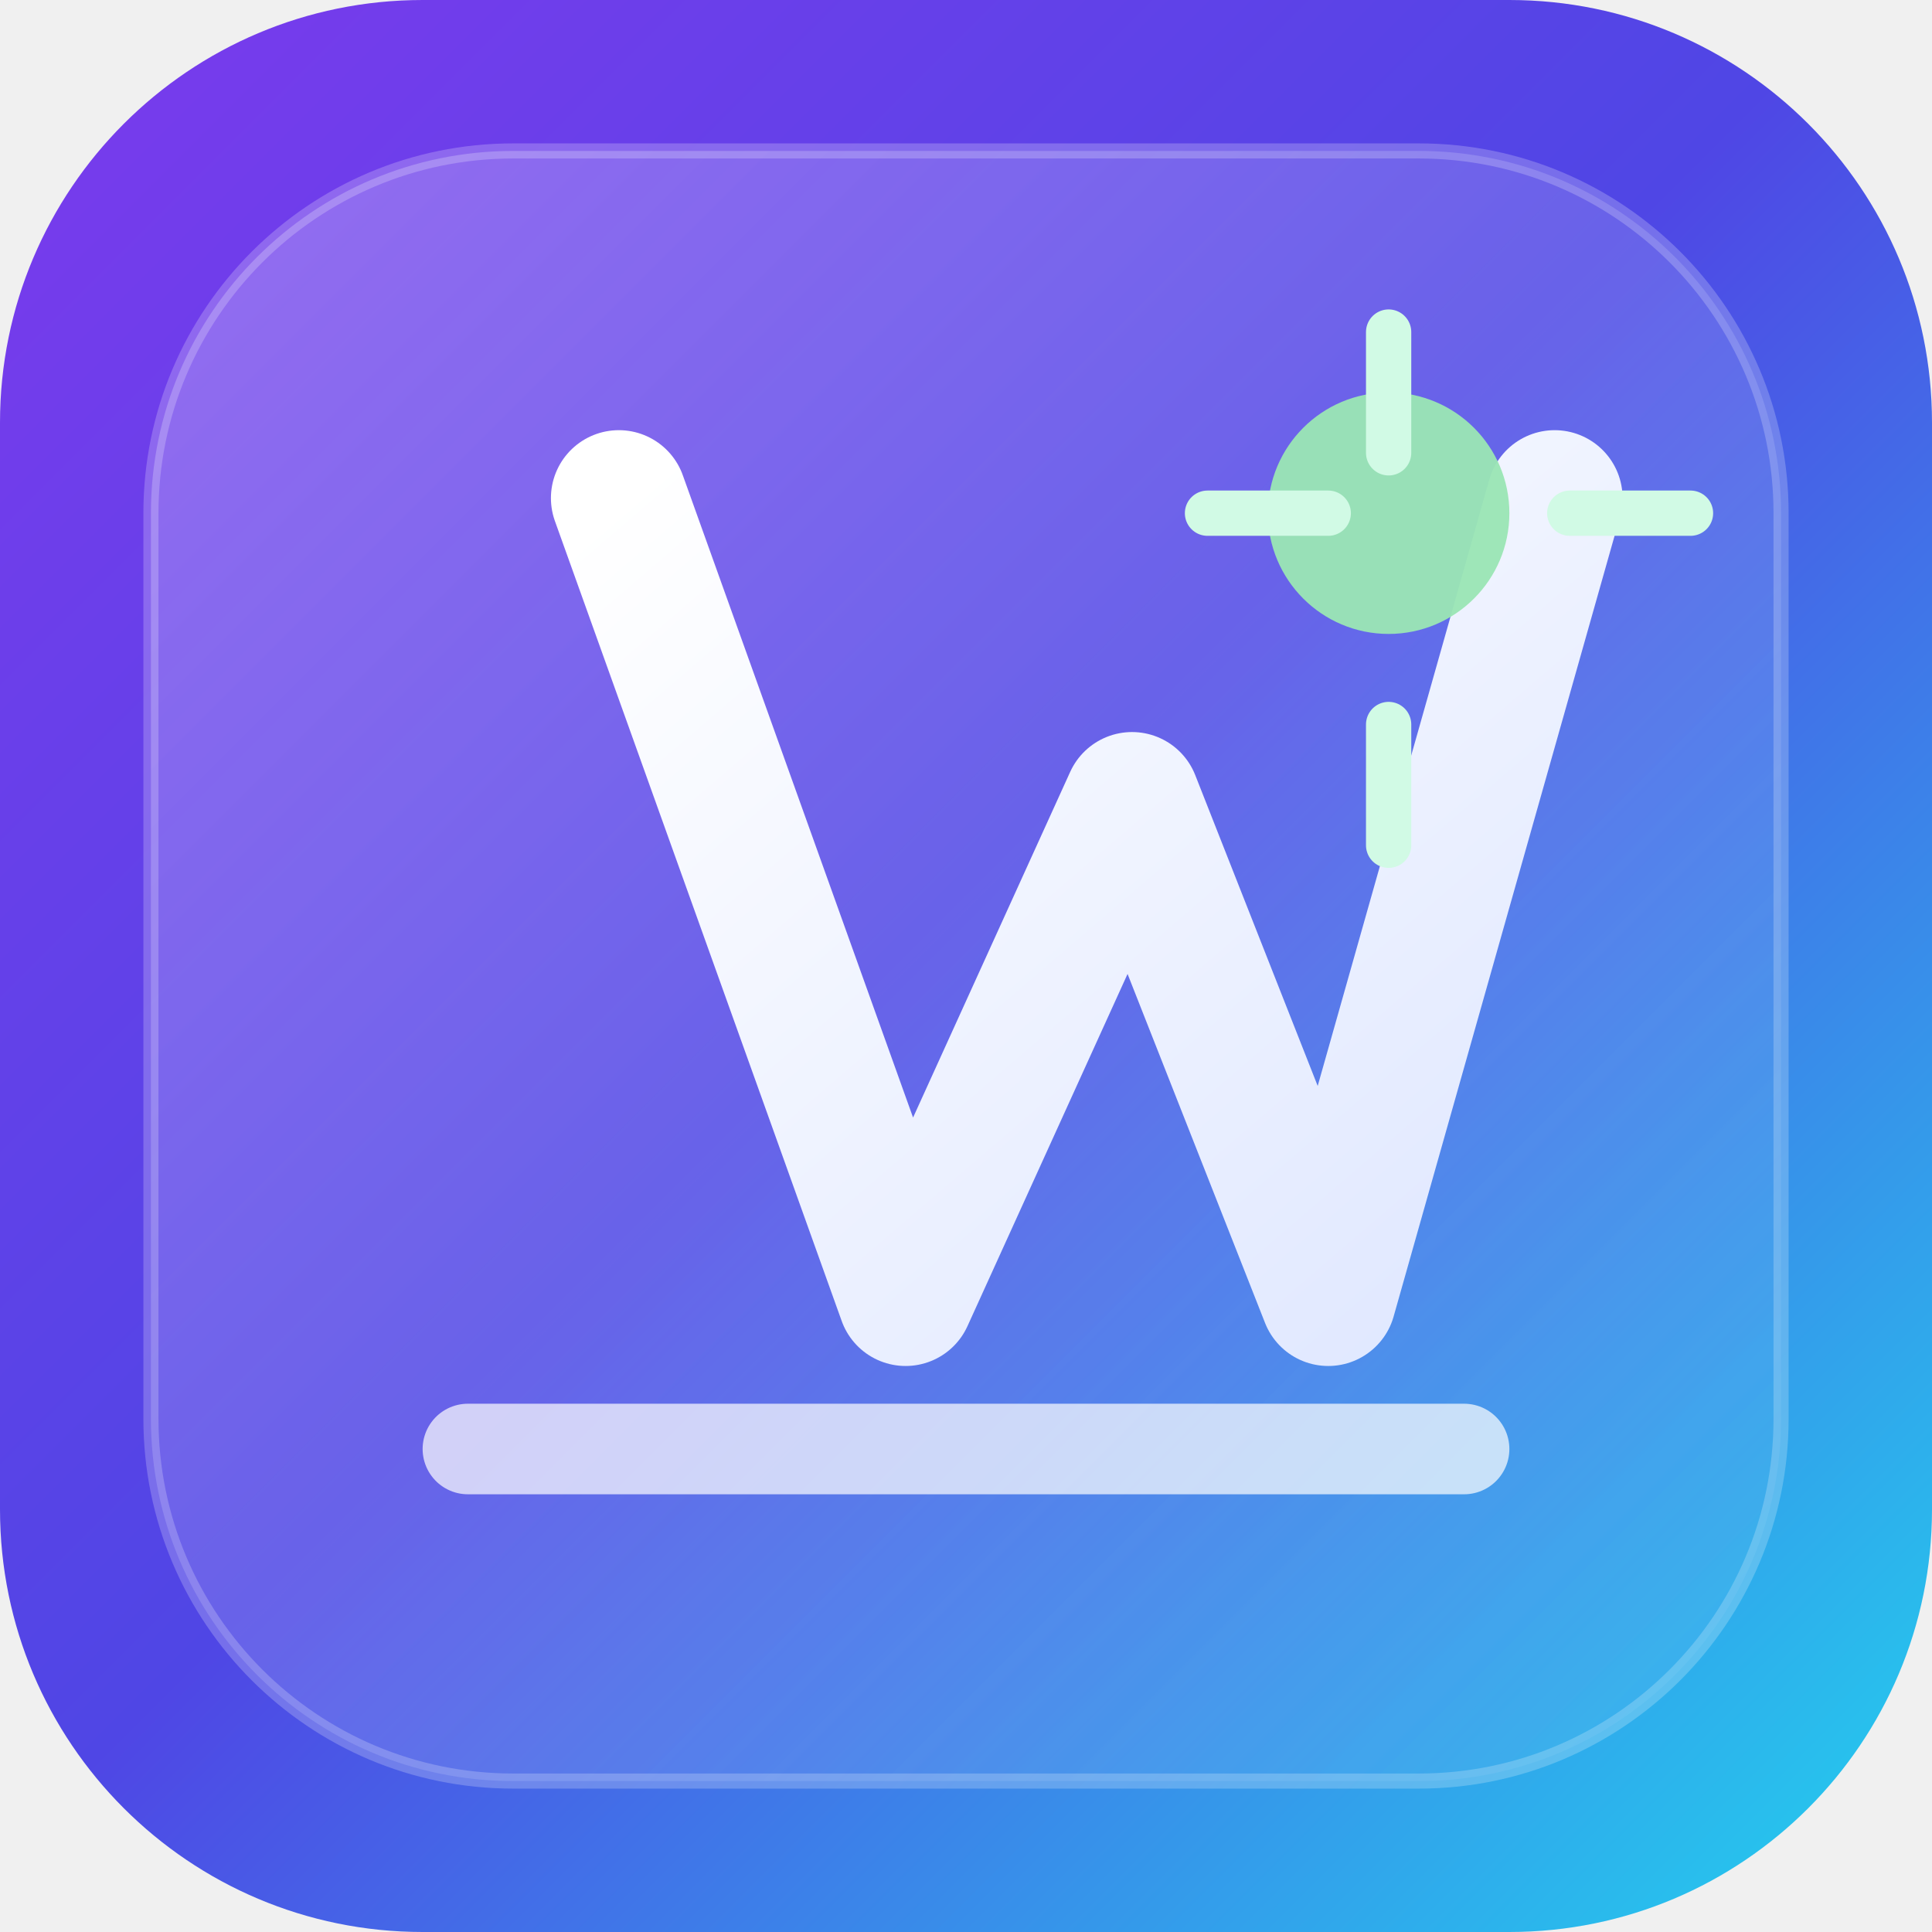
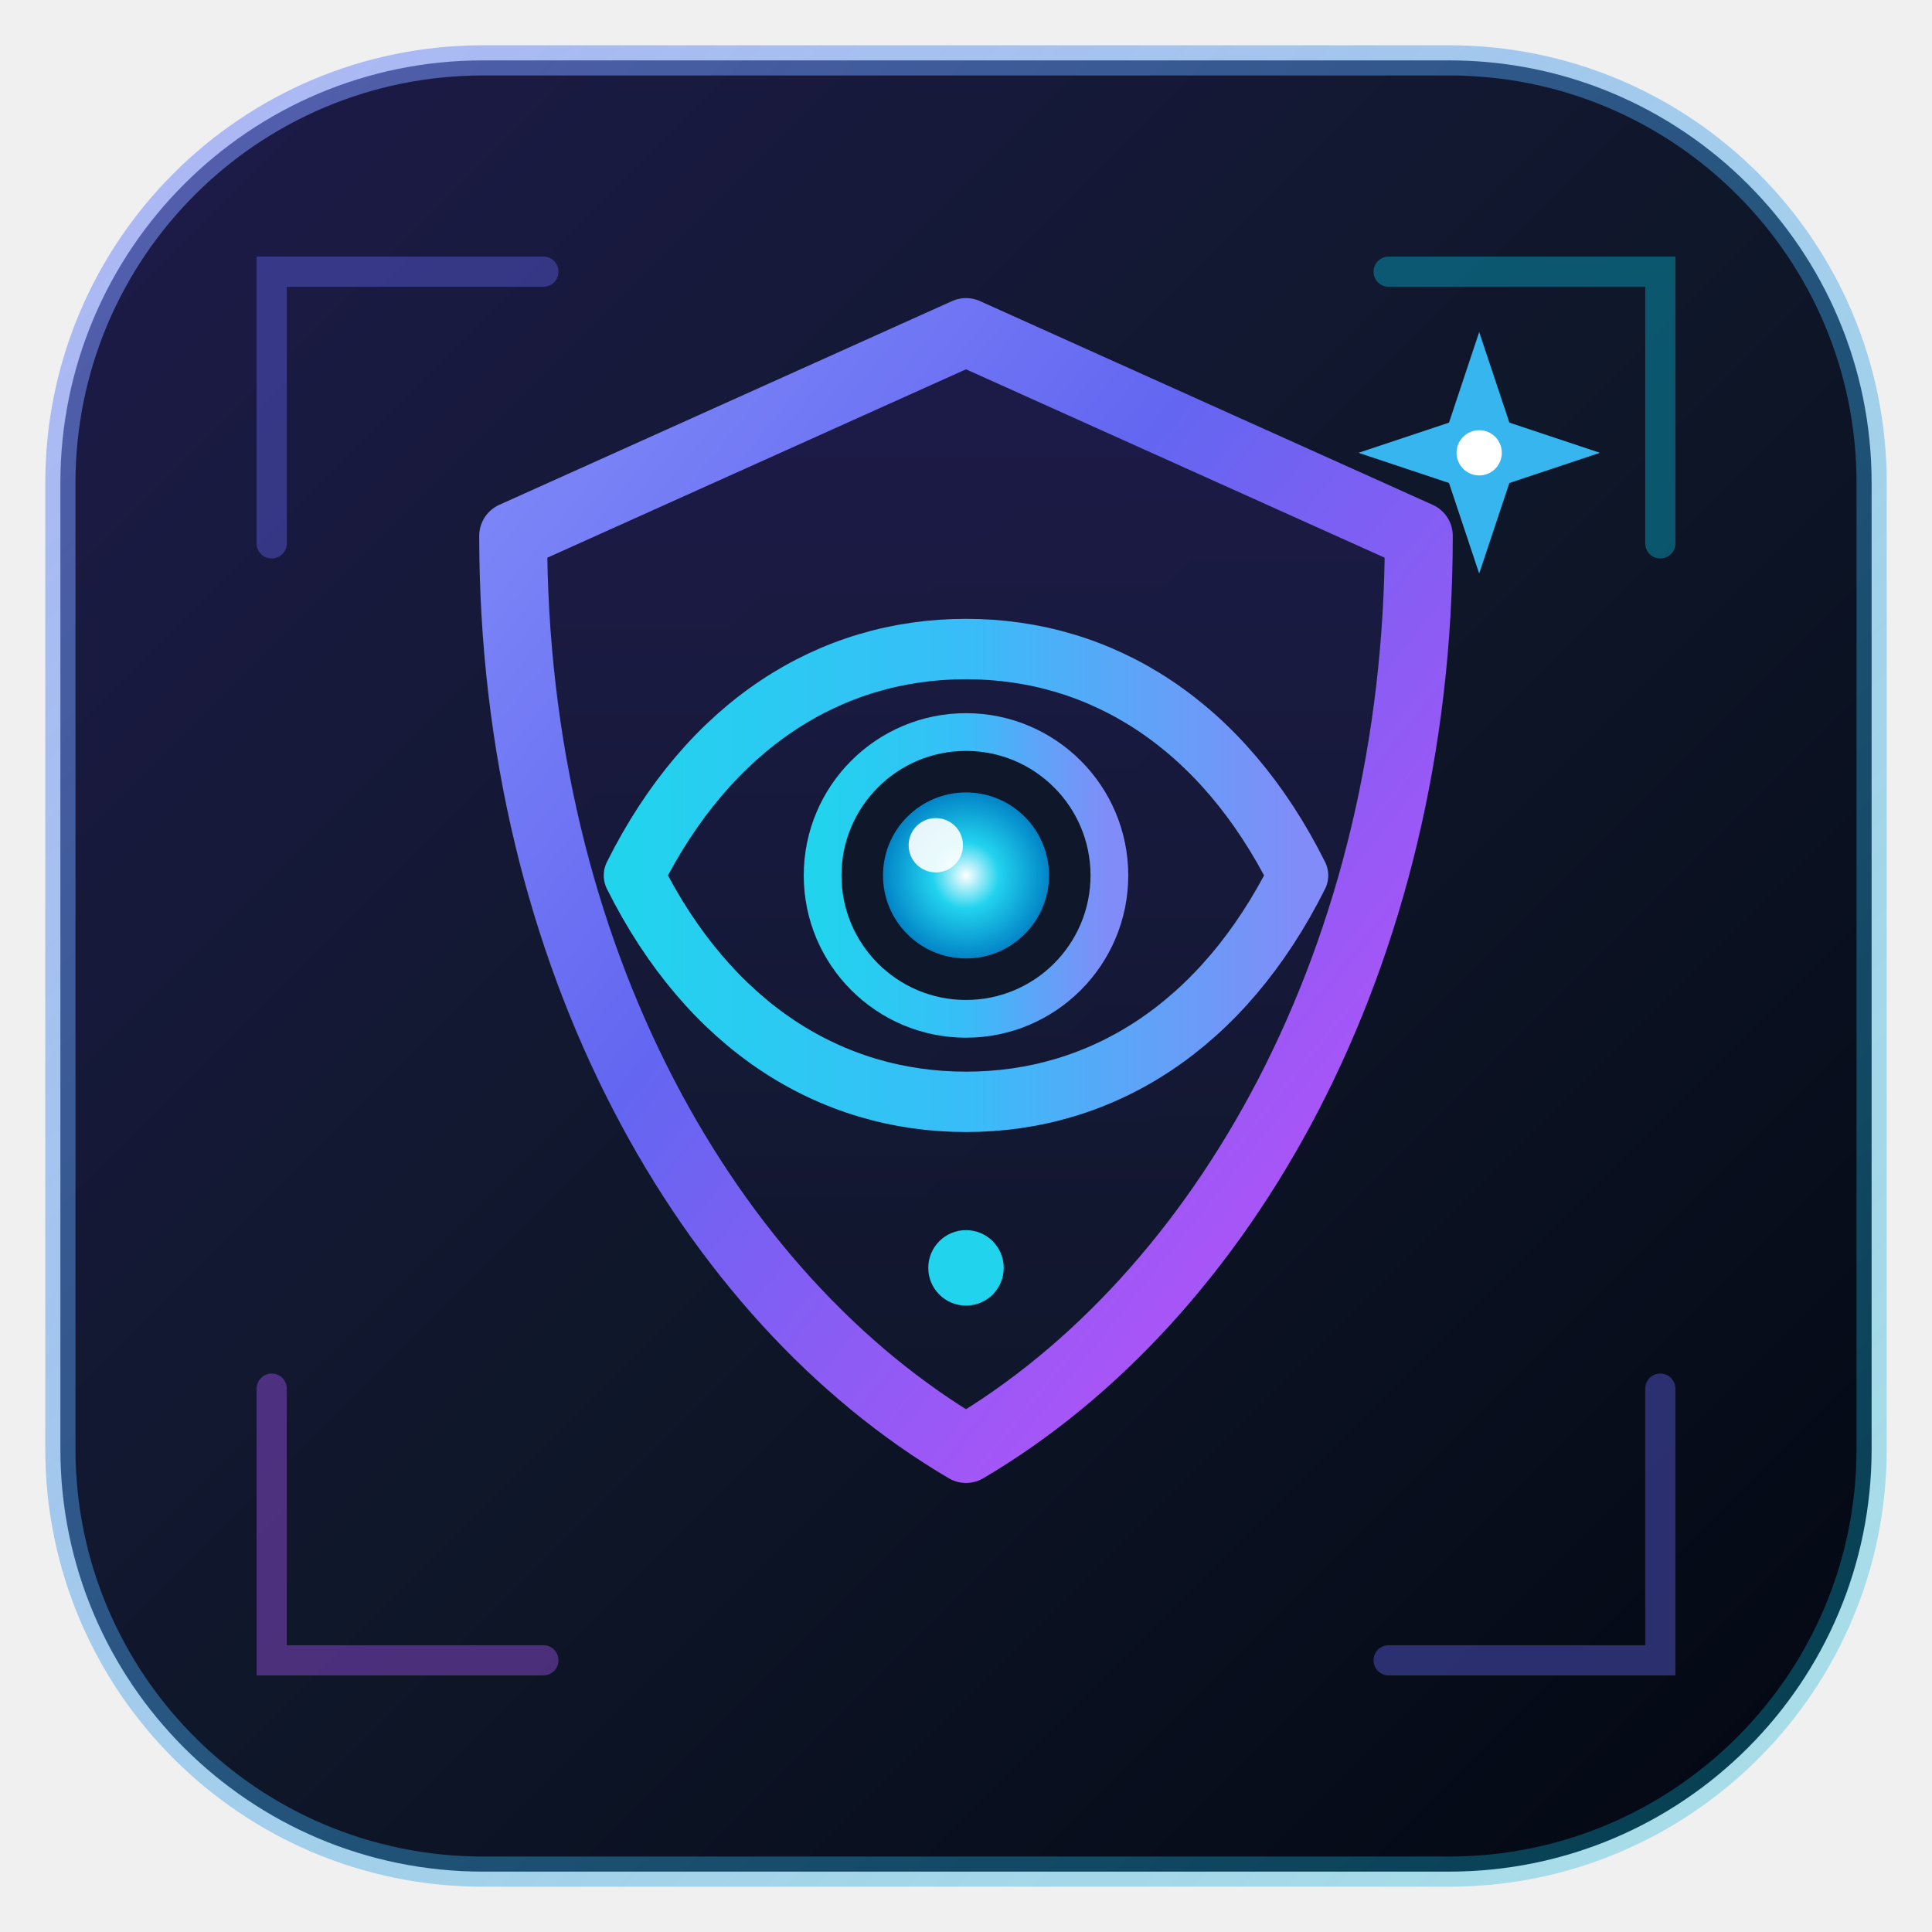
<svg xmlns="http://www.w3.org/2000/svg" viewBox="0 0 128 128" width="128" height="128">
  <defs>
-     <linearGradient id="bg" x1="0%" y1="0%" x2="100%" y2="100%">
-       <stop offset="0%" stop-color="#7c3aed" />
-       <stop offset="48%" stop-color="#4f46e5" />
-       <stop offset="100%" stop-color="#22d3ee" />
+     <linearGradient id="bgGrad" x1="0%" y1="0%" x2="100%" y2="100%">
+       <stop offset="0%" stop-color="#1e1b4b" />
+       <stop offset="50%" stop-color="#0f172a" />
+       <stop offset="100%" stop-color="#030712" />
    </linearGradient>
-     <linearGradient id="glass" x1="0%" y1="0%" x2="100%" y2="100%">
-       <stop offset="0%" stop-color="#f8fbff" stop-opacity="0.26" />
-       <stop offset="100%" stop-color="#dfeaff" stop-opacity="0.05" />
+     <linearGradient id="shieldGrad" x1="0%" y1="0%" x2="100%" y2="100%">
+       <stop offset="0%" stop-color="#818cf8" />
+       <stop offset="40%" stop-color="#6366f1" />
+       <stop offset="80%" stop-color="#a855f7" />
+       <stop offset="100%" stop-color="#06b6d4" />
    </linearGradient>
-     <linearGradient id="mark" x1="0%" y1="0%" x2="100%" y2="100%">
+     <linearGradient id="shieldInner" x1="0%" y1="0%" x2="0%" y2="100%">
+       <stop offset="0%" stop-color="#1e1b4b" stop-opacity="0.9" />
+       <stop offset="100%" stop-color="#0f172a" stop-opacity="0.95" />
+     </linearGradient>
+     <linearGradient id="eyeGrad" x1="0%" y1="0%" x2="100%" y2="0%">
+       <stop offset="0%" stop-color="#22d3ee" />
+       <stop offset="50%" stop-color="#38bdf8" />
+       <stop offset="100%" stop-color="#818cf8" />
+     </linearGradient>
+     <radialGradient id="pupilGlow" cx="50%" cy="50%" r="50%">
      <stop offset="0%" stop-color="#ffffff" />
-       <stop offset="100%" stop-color="#dfe7ff" />
+       <stop offset="40%" stop-color="#22d3ee" />
+       <stop offset="100%" stop-color="#0284c7" />
+     </radialGradient>
+     <linearGradient id="borderGlow" x1="0%" y1="0%" x2="100%" y2="100%">
+       <stop offset="0%" stop-color="#818cf8" stop-opacity="0.6" />
+       <stop offset="100%" stop-color="#06b6d4" stop-opacity="0.3" />
    </linearGradient>
  </defs>
-   <rect width="128" height="128" rx="28" fill="url(#bg)" />
-   <rect x="10" y="10" width="108" height="108" rx="24" fill="url(#glass)" stroke="rgba(255,255,255,0.22)" />
-   <path d="M41 33l19 53 15-33 13 33 15-53" fill="none" stroke="url(#mark)" stroke-width="9" stroke-linecap="round" stroke-linejoin="round" />
-   <path d="M31 96h66" stroke="rgba(255,255,255,0.7)" stroke-width="6" stroke-linecap="round" />
-   <circle cx="92" cy="34" r="8" fill="#9ae6b4" opacity="0.95" />
-   <path d="M92 22v8M92 48v8M80 34h8M104 34h8" stroke="#d1fae5" stroke-width="3" stroke-linecap="round" />
+   <rect x="4" y="4" width="120" height="120" rx="28" fill="url(#bgGrad)" stroke="url(#borderGlow)" stroke-width="2" />
+   <path d="M18 36V18h18" stroke="#6366f1" stroke-width="2" stroke-linecap="round" stroke-opacity="0.4" fill="none" />
+   <path d="M110 36V18H92" stroke="#06b6d4" stroke-width="2" stroke-linecap="round" stroke-opacity="0.4" fill="none" />
+   <path d="M18 92v18h18" stroke="#a855f7" stroke-width="2" stroke-linecap="round" stroke-opacity="0.4" fill="none" />
+   <path d="M110 92v18H92" stroke="#6366f1" stroke-width="2" stroke-linecap="round" stroke-opacity="0.4" fill="none" />
+   <path d="M64 22 L94 35.5 C94 63.5 81 86 64 96 C47 86 34 63.5 34 35.5 Z" fill="url(#shieldInner)" stroke="url(#shieldGrad)" stroke-width="4.5" stroke-linejoin="round" />
+   <path d="M42 58 C47 48 55 43 64 43 C73 43 81 48 86 58 C81 68 73 73 64 73 C55 73 47 68 42 58 Z" fill="none" stroke="url(#eyeGrad)" stroke-width="4" stroke-linecap="round" stroke-linejoin="round" />
+   <circle cx="64" cy="58" r="9.5" fill="#0f172a" stroke="url(#eyeGrad)" stroke-width="2.5" />
+   <circle cx="64" cy="58" r="5.5" fill="url(#pupilGlow)" />
+   <circle cx="62" cy="56" r="1.8" fill="#ffffff" opacity="0.9" />
+   <path d="M64 73 V83" stroke="url(#eyeGrad)" stroke-width="3" stroke-linecap="round" />
+   <circle cx="64" cy="84" r="2.5" fill="#22d3ee" />
+   <path d="M98 22 L100 28 L106 30 L100 32 L98 38 L96 32 L90 30 L96 28 Z" fill="#38bdf8" opacity="0.95" />
+   <circle cx="98" cy="30" r="1.5" fill="#ffffff" />
</svg>
